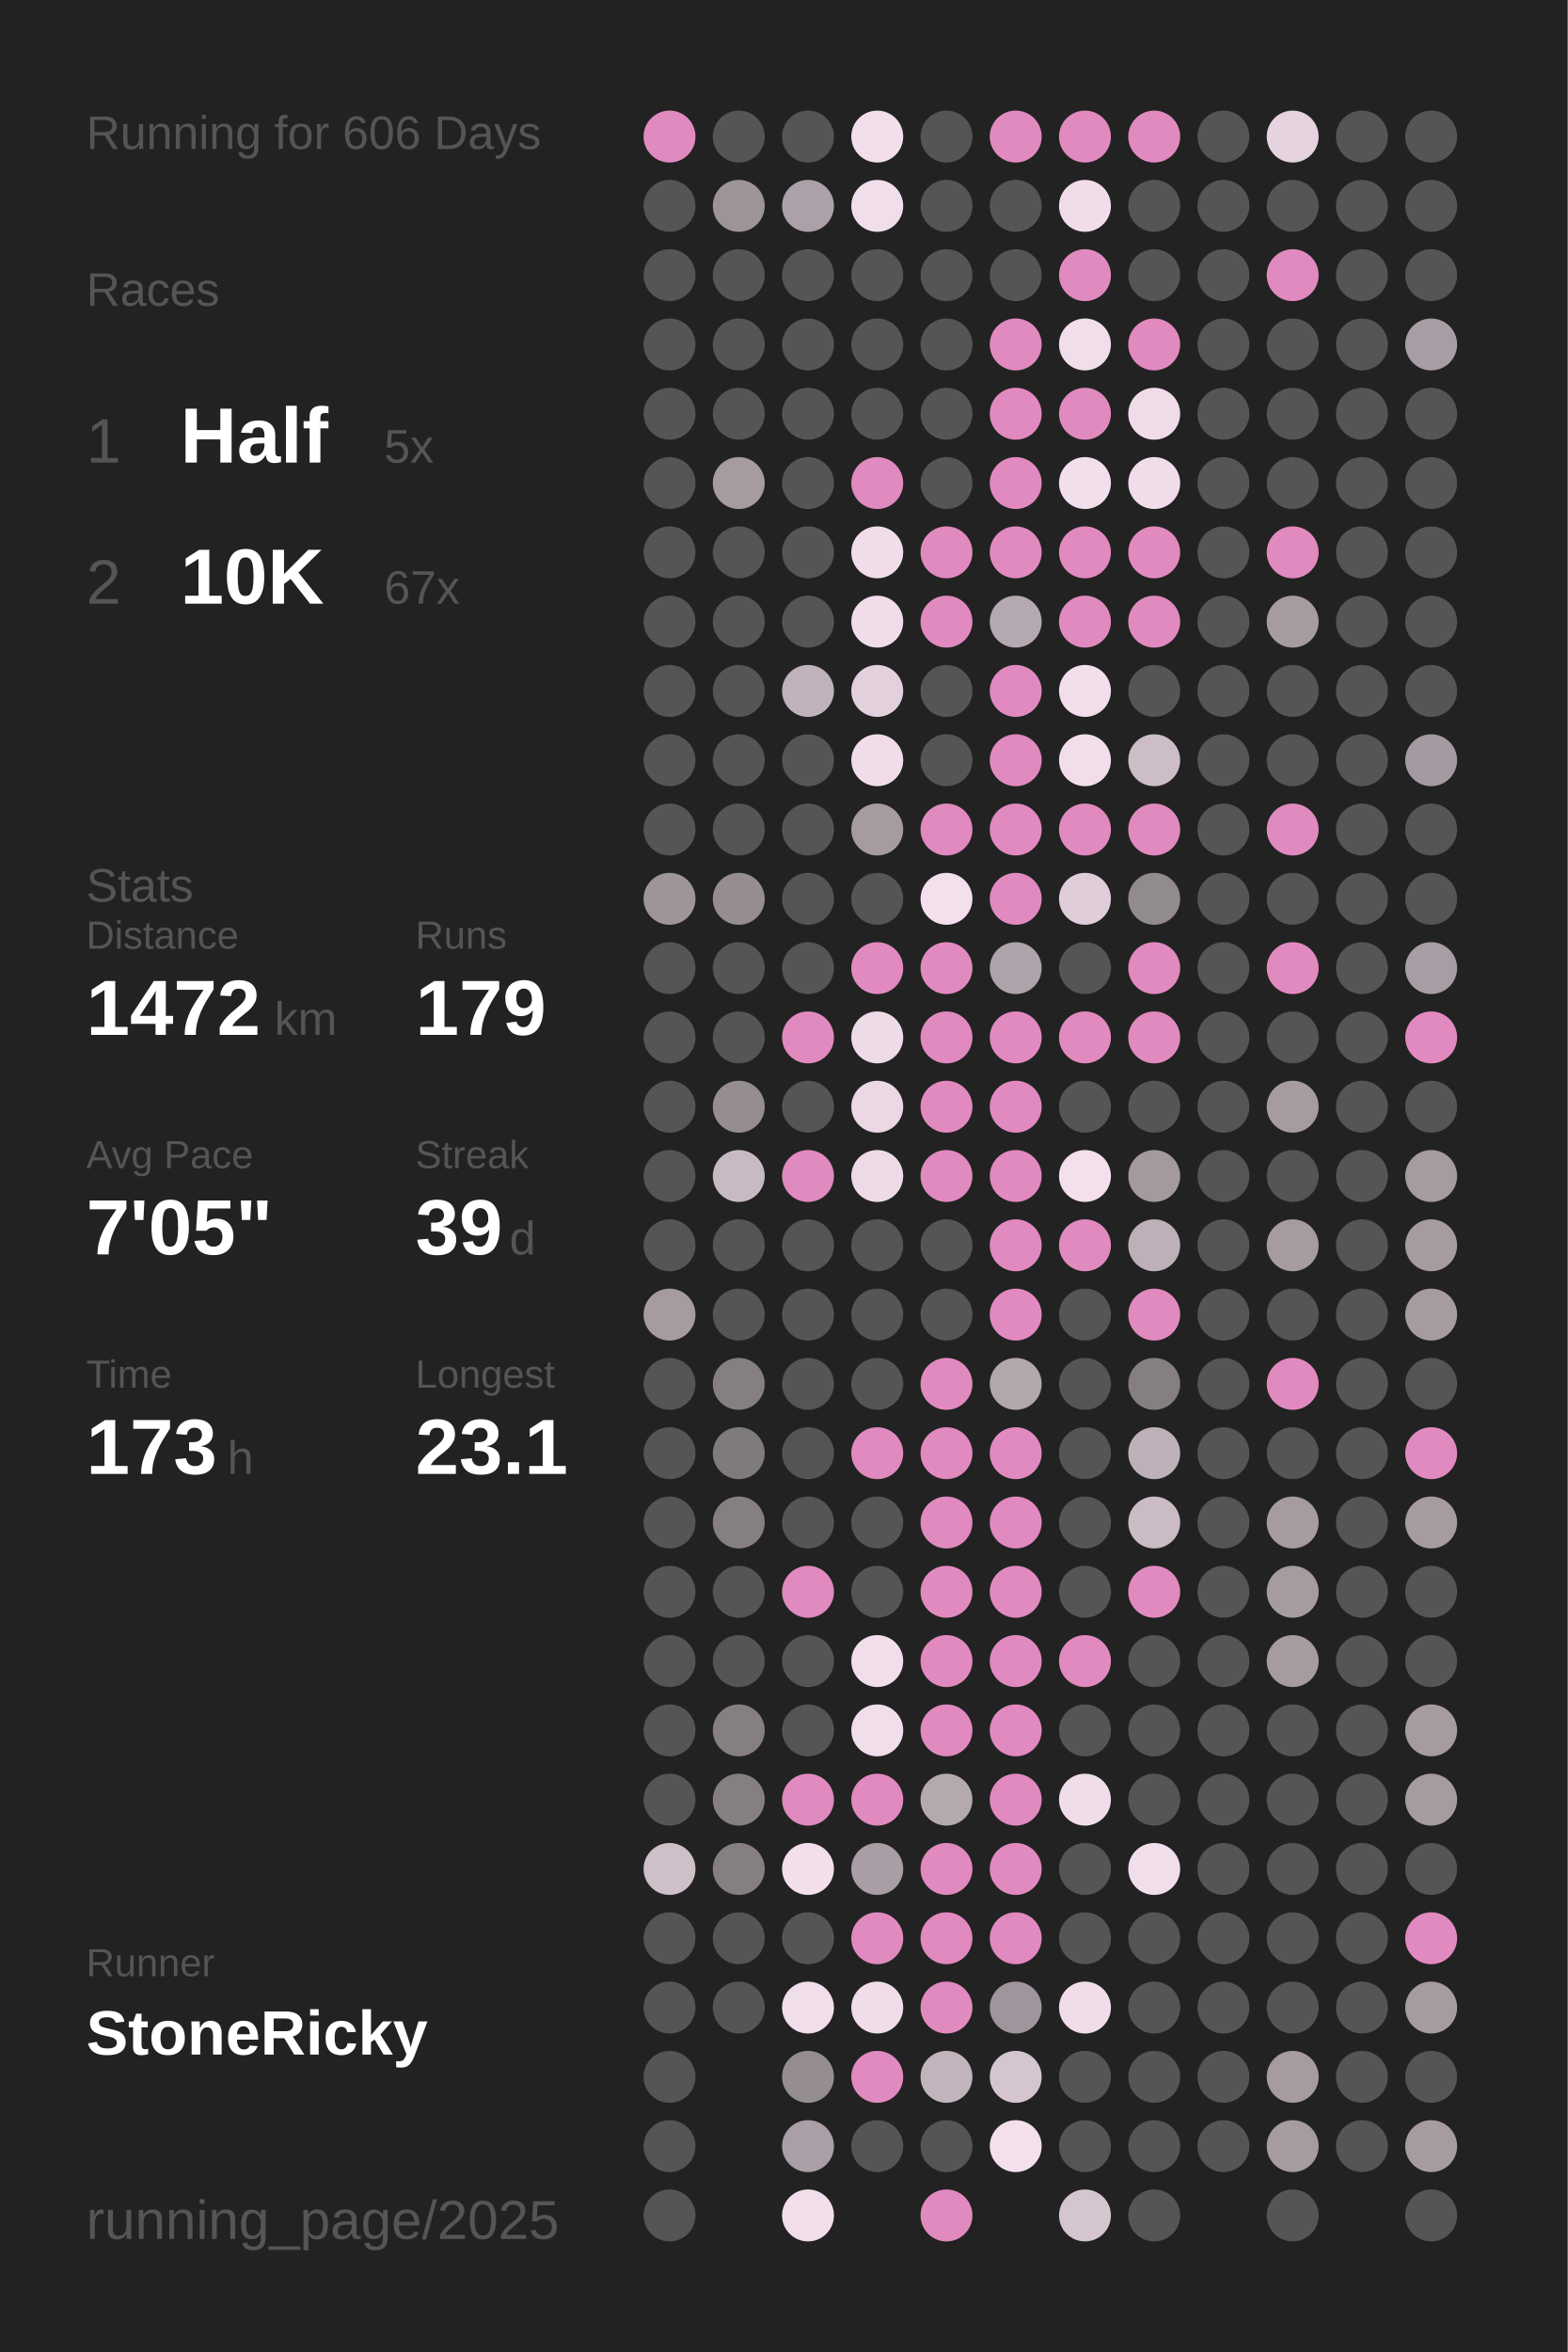
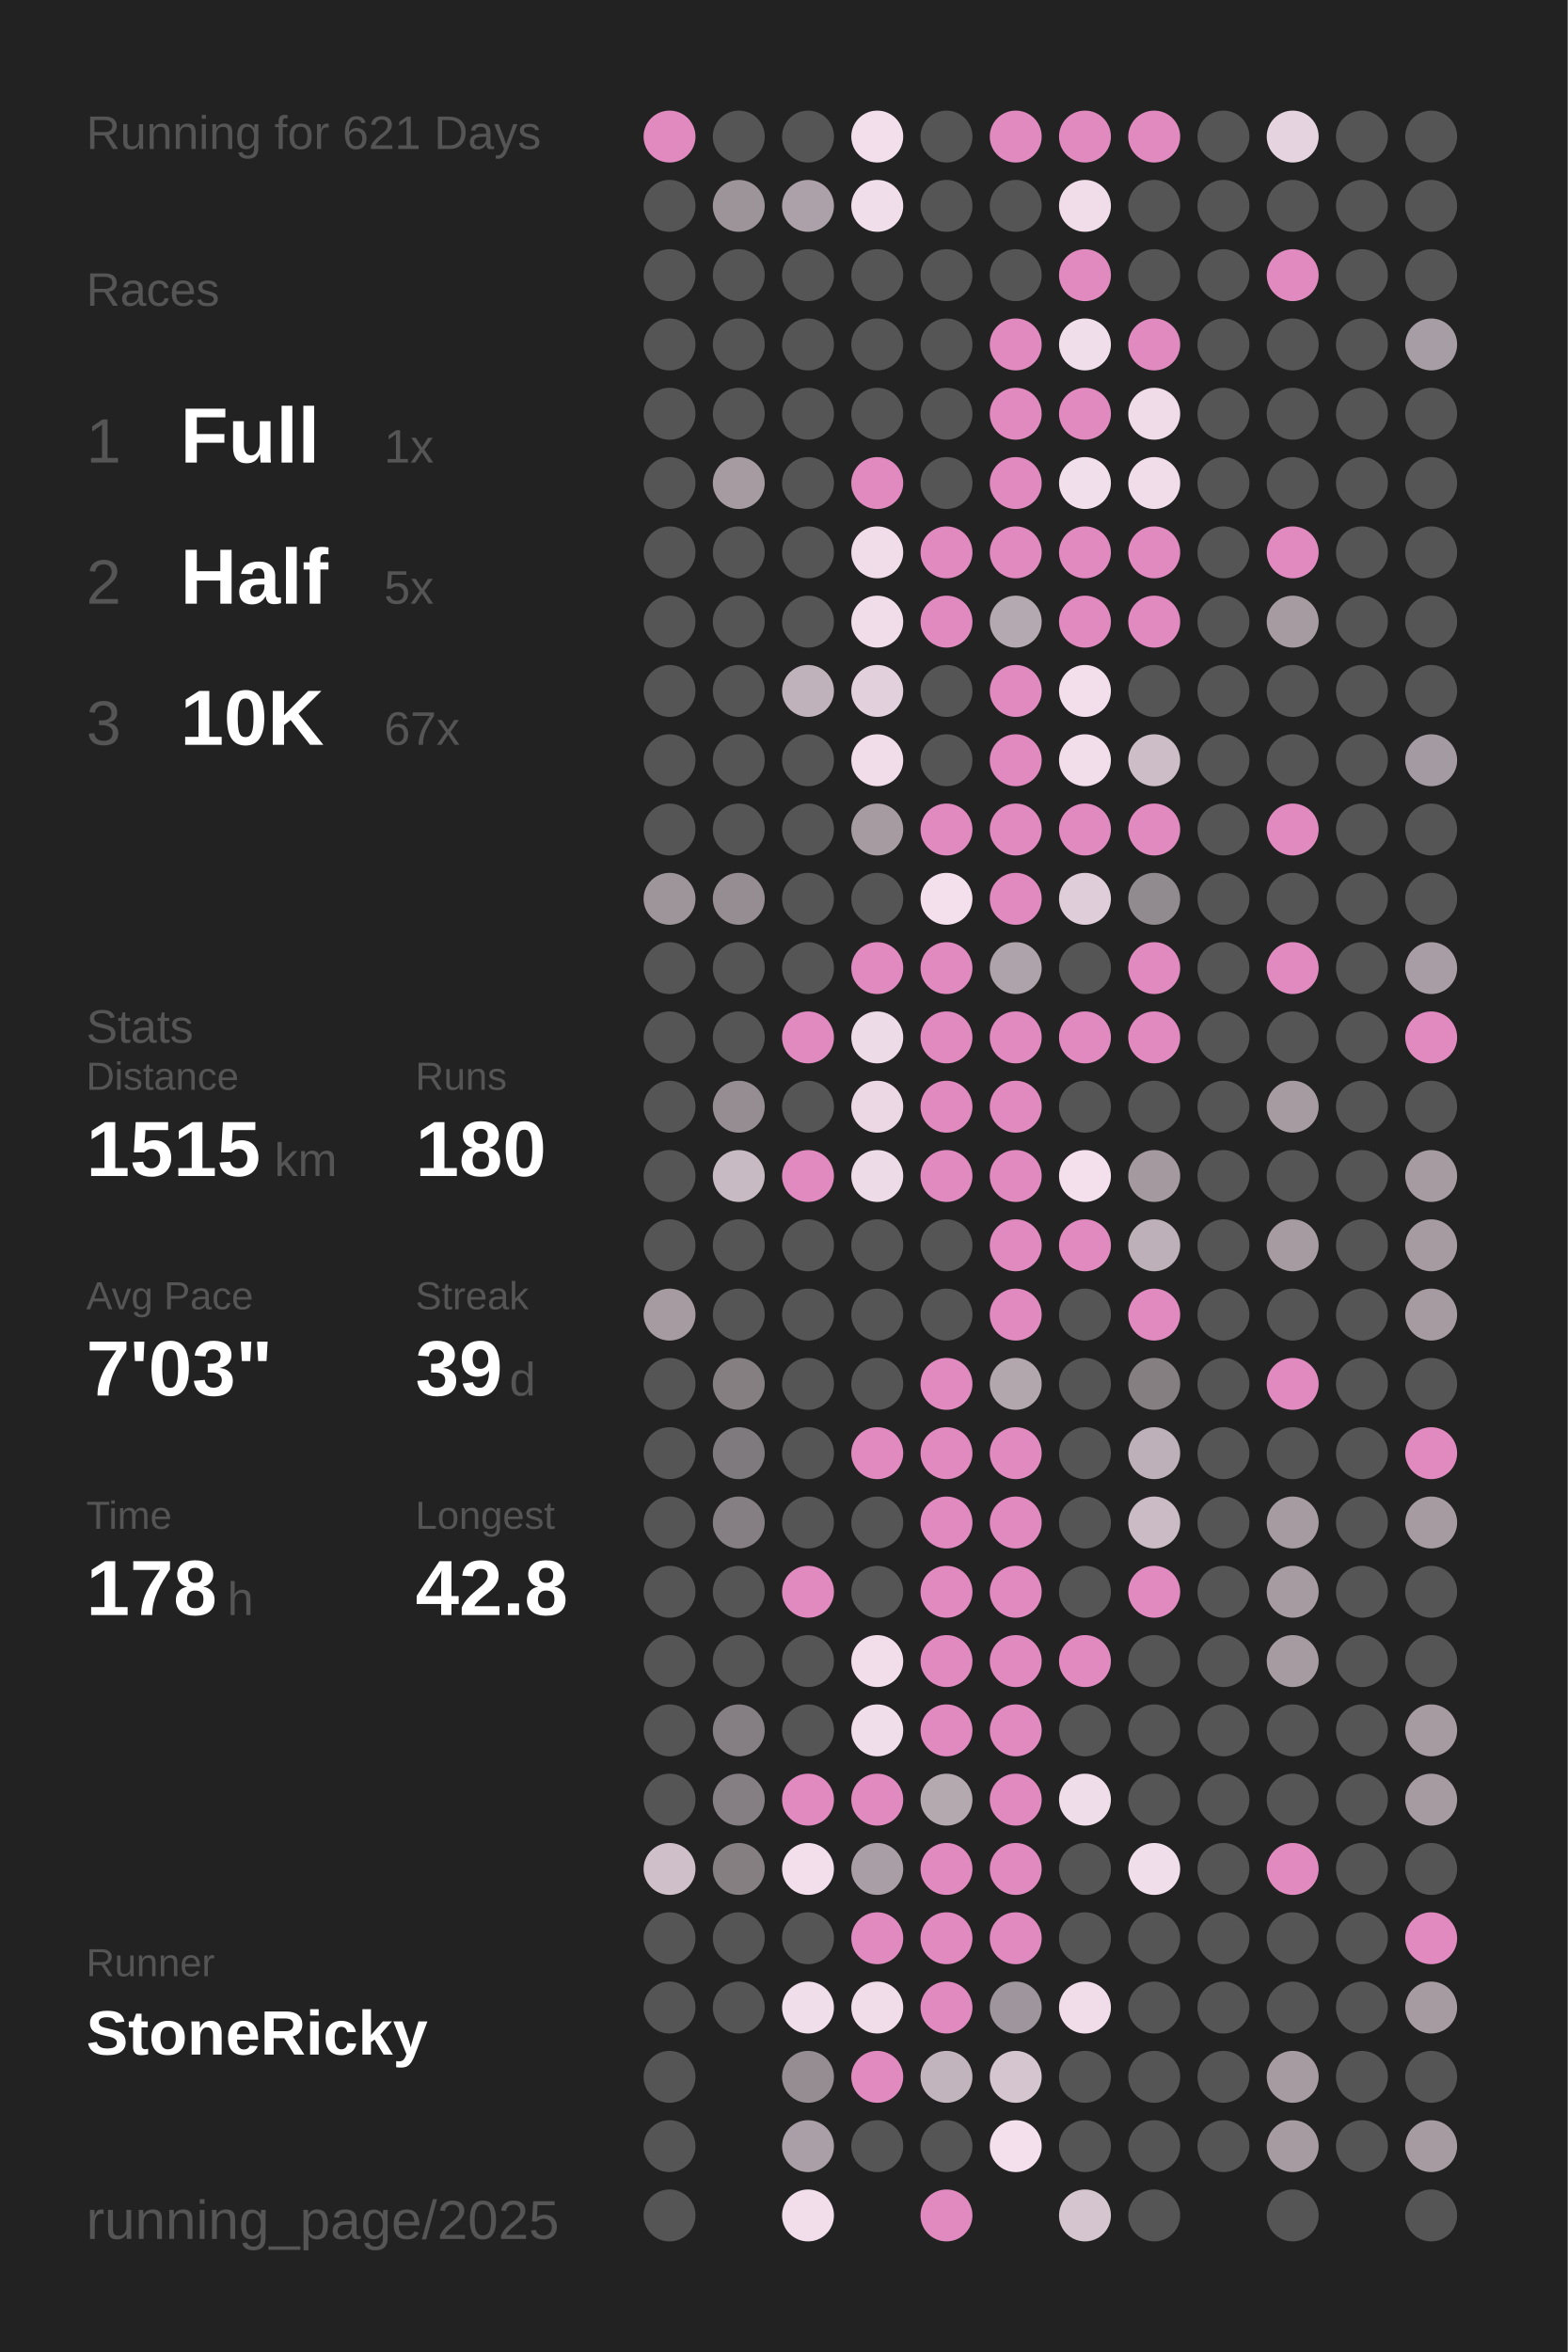
<svg xmlns="http://www.w3.org/2000/svg" baseProfile="full" height="300mm" version="1.1" viewBox="0,0,200,300" width="200mm">
  <defs />
  <rect fill="#222222" height="300" width="200" x="0" y="0" />
-   <text fill="#555555" style="font-size:6px; font-family:Arial;" x="11" y="19">Running for 606 Days</text>
+   <text fill="#555555" style="font-size:6px; font-family:Arial;" x="11" y="19">Running for 621 Days</text>
  <text fill="#555555" style="font-size:6px; font-family:Arial;" x="11" y="39">Races</text>
  <text fill="#555555" style="font-size:8px; font-family:Arial;" x="11" y="59">1</text>
-   <text fill="#FFFFFF" style="font-size:10px; font-family:Arial; font-weight:bold;" x="23" y="59">Half</text>
-   <text fill="#555555" style="font-size:6px; font-family:Arial;" x="49" y="59">5x</text>
+   <text fill="#FFFFFF" style="font-size:10px; font-family:Arial; font-weight:bold;" x="23" y="59">Full</text>
+   <text fill="#555555" style="font-size:6px; font-family:Arial;" x="49" y="59">1x</text>
  <text fill="#555555" style="font-size:8px; font-family:Arial;" x="11" y="77">2</text>
-   <text fill="#FFFFFF" style="font-size:10px; font-family:Arial; font-weight:bold;" x="23" y="77">10K</text>
-   <text fill="#555555" style="font-size:6px; font-family:Arial;" x="49" y="77">67x</text>
-   <text fill="#555555" style="font-size:6px; font-family:Arial;" x="11" y="115">Stats</text>
-   <text fill="#555555" style="font-size:5px; font-family:Arial;" x="11" y="121">Distance</text>
-   <text fill="#FFFFFF" style="font-size:10px; font-family:Arial; font-weight:bold;" x="11" y="132">1472</text>
-   <text fill="#555555" style="font-size:6px; font-family:Arial;" x="35" y="132">km</text>
-   <text fill="#555555" style="font-size:5px; font-family:Arial;" x="53" y="121">Runs</text>
-   <text fill="#FFFFFF" style="font-size:10px; font-family:Arial; font-weight:bold;" x="53" y="132">179</text>
-   <text fill="#555555" style="font-size:5px; font-family:Arial;" x="11" y="149">Avg Pace</text>
-   <text fill="#FFFFFF" style="font-size:10px; font-family:Arial; font-weight:bold;" x="11" y="160">7'05"</text>
-   <text fill="#555555" style="font-size:5px; font-family:Arial;" x="53" y="149">Streak</text>
-   <text fill="#FFFFFF" style="font-size:10px; font-family:Arial; font-weight:bold;" x="53" y="160">39</text>
-   <text fill="#555555" style="font-size:6px; font-family:Arial;" x="65" y="160">d</text>
-   <text fill="#555555" style="font-size:5px; font-family:Arial;" x="11" y="177">Time</text>
-   <text fill="#FFFFFF" style="font-size:10px; font-family:Arial; font-weight:bold;" x="11" y="188">173</text>
-   <text fill="#555555" style="font-size:6px; font-family:Arial;" x="29" y="188">h</text>
-   <text fill="#555555" style="font-size:5px; font-family:Arial;" x="53" y="177">Longest</text>
-   <text fill="#FFFFFF" style="font-size:10px; font-family:Arial; font-weight:bold;" x="53" y="188">23.1</text>
+   <text fill="#FFFFFF" style="font-size:10px; font-family:Arial; font-weight:bold;" x="23" y="77">Half</text>
+   <text fill="#555555" style="font-size:6px; font-family:Arial;" x="49" y="77">5x</text>
+   <text fill="#555555" style="font-size:8px; font-family:Arial;" x="11" y="95">3</text>
+   <text fill="#FFFFFF" style="font-size:10px; font-family:Arial; font-weight:bold;" x="23" y="95">10K</text>
+   <text fill="#555555" style="font-size:6px; font-family:Arial;" x="49" y="95">67x</text>
+   <text fill="#555555" style="font-size:6px; font-family:Arial;" x="11" y="133">Stats</text>
+   <text fill="#555555" style="font-size:5px; font-family:Arial;" x="11" y="139">Distance</text>
+   <text fill="#FFFFFF" style="font-size:10px; font-family:Arial; font-weight:bold;" x="11" y="150">1515</text>
+   <text fill="#555555" style="font-size:6px; font-family:Arial;" x="35" y="150">km</text>
+   <text fill="#555555" style="font-size:5px; font-family:Arial;" x="53" y="139">Runs</text>
+   <text fill="#FFFFFF" style="font-size:10px; font-family:Arial; font-weight:bold;" x="53" y="150">180</text>
+   <text fill="#555555" style="font-size:5px; font-family:Arial;" x="11" y="167">Avg Pace</text>
+   <text fill="#FFFFFF" style="font-size:10px; font-family:Arial; font-weight:bold;" x="11" y="178">7'03"</text>
+   <text fill="#555555" style="font-size:5px; font-family:Arial;" x="53" y="167">Streak</text>
+   <text fill="#FFFFFF" style="font-size:10px; font-family:Arial; font-weight:bold;" x="53" y="178">39</text>
+   <text fill="#555555" style="font-size:6px; font-family:Arial;" x="65" y="178">d</text>
+   <text fill="#555555" style="font-size:5px; font-family:Arial;" x="11" y="195">Time</text>
+   <text fill="#FFFFFF" style="font-size:10px; font-family:Arial; font-weight:bold;" x="11" y="206">178</text>
+   <text fill="#555555" style="font-size:6px; font-family:Arial;" x="29" y="206">h</text>
+   <text fill="#555555" style="font-size:5px; font-family:Arial;" x="53" y="195">Longest</text>
+   <text fill="#FFFFFF" style="font-size:10px; font-family:Arial; font-weight:bold;" x="53" y="206">42.8</text>
  <text fill="#555555" style="font-size:5px; font-family:Arial;" x="11" y="252.065">Runner</text>
  <text fill="#FFFFFF" style="font-size:8px; font-family:Arial; font-weight:bold;" x="11" y="262.065">StoneRicky</text>
  <text fill="#555555" style="font-size:7px; font-family:Arial;" x="11" y="285.581">running_page/2025</text>
  <circle cx="85.417" cy="17.419" fill="#E18ABF" r="3.312" />
  <circle cx="85.417" cy="26.258" fill="#555555" r="3.312" />
  <circle cx="85.417" cy="35.097" fill="#555555" r="3.312" />
  <circle cx="85.417" cy="43.935" fill="#555555" r="3.312" />
  <circle cx="85.417" cy="52.774" fill="#555555" r="3.312" />
  <circle cx="85.417" cy="61.613" fill="#555555" r="3.312" />
  <circle cx="85.417" cy="70.452" fill="#555555" r="3.312" />
  <circle cx="85.417" cy="79.29" fill="#555555" r="3.312" />
  <circle cx="85.417" cy="88.129" fill="#555555" r="3.312" />
  <circle cx="85.417" cy="96.968" fill="#555555" r="3.312" />
  <circle cx="85.417" cy="105.806" fill="#555555" r="3.312" />
  <circle cx="85.417" cy="114.645" fill="#9e959b" r="3.312" />
  <circle cx="85.417" cy="123.484" fill="#555555" r="3.312" />
  <circle cx="85.417" cy="132.323" fill="#555555" r="3.312" />
  <circle cx="85.417" cy="141.161" fill="#555555" r="3.312" />
  <circle cx="85.417" cy="150" fill="#555555" r="3.312" />
  <circle cx="85.417" cy="158.839" fill="#555555" r="3.312" />
  <circle cx="85.417" cy="167.677" fill="#a59ba1" r="3.312" />
  <circle cx="85.417" cy="176.516" fill="#555555" r="3.312" />
  <circle cx="85.417" cy="185.355" fill="#555555" r="3.312" />
  <circle cx="85.417" cy="194.194" fill="#555555" r="3.312" />
  <circle cx="85.417" cy="203.032" fill="#555555" r="3.312" />
  <circle cx="85.417" cy="211.871" fill="#555555" r="3.312" />
  <circle cx="85.417" cy="220.71" fill="#555555" r="3.312" />
  <circle cx="85.417" cy="229.548" fill="#555555" r="3.312" />
  <circle cx="85.417" cy="238.387" fill="#cebfc9" r="3.312" />
  <circle cx="85.417" cy="247.226" fill="#555555" r="3.312" />
  <circle cx="85.417" cy="256.065" fill="#555555" r="3.312" />
  <circle cx="85.417" cy="264.903" fill="#555555" r="3.312" />
  <circle cx="85.417" cy="273.742" fill="#555555" r="3.312" />
  <circle cx="85.417" cy="282.581" fill="#555555" r="3.312" />
  <circle cx="94.25" cy="17.419" fill="#555555" r="3.312" />
  <circle cx="94.25" cy="26.258" fill="#9d949a" r="3.312" />
  <circle cx="94.25" cy="35.097" fill="#555555" r="3.312" />
  <circle cx="94.25" cy="43.935" fill="#555555" r="3.312" />
  <circle cx="94.25" cy="52.774" fill="#555555" r="3.312" />
  <circle cx="94.25" cy="61.613" fill="#a59ba1" r="3.312" />
  <circle cx="94.25" cy="70.452" fill="#555555" r="3.312" />
  <circle cx="94.25" cy="79.29" fill="#555555" r="3.312" />
  <circle cx="94.25" cy="88.129" fill="#555555" r="3.312" />
  <circle cx="94.25" cy="96.968" fill="#555555" r="3.312" />
  <circle cx="94.25" cy="105.806" fill="#555555" r="3.312" />
  <circle cx="94.25" cy="114.645" fill="#958d92" r="3.312" />
  <circle cx="94.25" cy="123.484" fill="#555555" r="3.312" />
  <circle cx="94.25" cy="132.323" fill="#555555" r="3.312" />
  <circle cx="94.25" cy="141.161" fill="#958d92" r="3.312" />
  <circle cx="94.25" cy="150" fill="#c8bac3" r="3.312" />
  <circle cx="94.25" cy="158.839" fill="#555555" r="3.312" />
  <circle cx="94.25" cy="167.677" fill="#555555" r="3.312" />
  <circle cx="94.25" cy="176.516" fill="#857f82" r="3.312" />
  <circle cx="94.25" cy="185.355" fill="#7f7a7d" r="3.312" />
  <circle cx="94.25" cy="194.194" fill="#857f83" r="3.312" />
  <circle cx="94.25" cy="203.032" fill="#555555" r="3.312" />
  <circle cx="94.25" cy="211.871" fill="#555555" r="3.312" />
  <circle cx="94.25" cy="220.71" fill="#857f83" r="3.312" />
  <circle cx="94.25" cy="229.548" fill="#857f83" r="3.312" />
  <circle cx="94.25" cy="238.387" fill="#857f82" r="3.312" />
  <circle cx="94.25" cy="247.226" fill="#555555" r="3.312" />
  <circle cx="94.25" cy="256.065" fill="#555555" r="3.312" />
  <circle cx="103.083" cy="17.419" fill="#555555" r="3.312" />
  <circle cx="103.083" cy="26.258" fill="#aca1a8" r="3.312" />
  <circle cx="103.083" cy="35.097" fill="#555555" r="3.312" />
  <circle cx="103.083" cy="43.935" fill="#555555" r="3.312" />
  <circle cx="103.083" cy="52.774" fill="#555555" r="3.312" />
  <circle cx="103.083" cy="61.613" fill="#555555" r="3.312" />
  <circle cx="103.083" cy="70.452" fill="#555555" r="3.312" />
  <circle cx="103.083" cy="79.29" fill="#555555" r="3.312" />
  <circle cx="103.083" cy="88.129" fill="#bfb2bb" r="3.312" />
  <circle cx="103.083" cy="96.968" fill="#555555" r="3.312" />
  <circle cx="103.083" cy="105.806" fill="#555555" r="3.312" />
  <circle cx="103.083" cy="114.645" fill="#555555" r="3.312" />
  <circle cx="103.083" cy="123.484" fill="#555555" r="3.312" />
  <circle cx="103.083" cy="132.323" fill="#E18ABF" r="3.312" />
  <circle cx="103.083" cy="141.161" fill="#555555" r="3.312" />
  <circle cx="103.083" cy="150" fill="#E18ABF" r="3.312" />
  <circle cx="103.083" cy="158.839" fill="#555555" r="3.312" />
  <circle cx="103.083" cy="167.677" fill="#555555" r="3.312" />
  <circle cx="103.083" cy="176.516" fill="#555555" r="3.312" />
  <circle cx="103.083" cy="185.355" fill="#555555" r="3.312" />
  <circle cx="103.083" cy="194.194" fill="#555555" r="3.312" />
  <circle cx="103.083" cy="203.032" fill="#E18ABF" r="3.312" />
  <circle cx="103.083" cy="211.871" fill="#555555" r="3.312" />
  <circle cx="103.083" cy="220.71" fill="#555555" r="3.312" />
  <circle cx="103.083" cy="229.548" fill="#E18ABF" r="3.312" />
  <circle cx="103.083" cy="238.387" fill="#f3dfec" r="3.312" />
  <circle cx="103.083" cy="247.226" fill="#555555" r="3.312" />
  <circle cx="103.083" cy="256.065" fill="#f1deeb" r="3.312" />
  <circle cx="103.083" cy="264.903" fill="#958d92" r="3.312" />
  <circle cx="103.083" cy="273.742" fill="#aa9fa6" r="3.312" />
  <circle cx="103.083" cy="282.581" fill="#f2deeb" r="3.312" />
  <circle cx="111.917" cy="17.419" fill="#f2dfeb" r="3.312" />
  <circle cx="111.917" cy="26.258" fill="#f1deeb" r="3.312" />
  <circle cx="111.917" cy="35.097" fill="#555555" r="3.312" />
  <circle cx="111.917" cy="43.935" fill="#555555" r="3.312" />
  <circle cx="111.917" cy="52.774" fill="#555555" r="3.312" />
  <circle cx="111.917" cy="61.613" fill="#E18ABF" r="3.312" />
  <circle cx="111.917" cy="70.452" fill="#f1ddea" r="3.312" />
  <circle cx="111.917" cy="79.29" fill="#f1ddea" r="3.312" />
  <circle cx="111.917" cy="88.129" fill="#e2d0dc" r="3.312" />
  <circle cx="111.917" cy="96.968" fill="#f1ddea" r="3.312" />
  <circle cx="111.917" cy="105.806" fill="#a59ba1" r="3.312" />
  <circle cx="111.917" cy="114.645" fill="#555555" r="3.312" />
  <circle cx="111.917" cy="123.484" fill="#E18ABF" r="3.312" />
  <circle cx="111.917" cy="132.323" fill="#eedbe8" r="3.312" />
  <circle cx="111.917" cy="141.161" fill="#ebd8e4" r="3.312" />
  <circle cx="111.917" cy="150" fill="#eedbe8" r="3.312" />
  <circle cx="111.917" cy="158.839" fill="#555555" r="3.312" />
  <circle cx="111.917" cy="167.677" fill="#555555" r="3.312" />
  <circle cx="111.917" cy="176.516" fill="#555555" r="3.312" />
  <circle cx="111.917" cy="185.355" fill="#E18ABF" r="3.312" />
  <circle cx="111.917" cy="194.194" fill="#555555" r="3.312" />
  <circle cx="111.917" cy="203.032" fill="#555555" r="3.312" />
  <circle cx="111.917" cy="211.871" fill="#f2deeb" r="3.312" />
  <circle cx="111.917" cy="220.71" fill="#f1deeb" r="3.312" />
  <circle cx="111.917" cy="229.548" fill="#E18ABF" r="3.312" />
  <circle cx="111.917" cy="238.387" fill="#a99ea5" r="3.312" />
  <circle cx="111.917" cy="247.226" fill="#E18ABF" r="3.312" />
  <circle cx="111.917" cy="256.065" fill="#f0dde9" r="3.312" />
  <circle cx="111.917" cy="264.903" fill="#E18ABF" r="3.312" />
  <circle cx="111.917" cy="273.742" fill="#555555" r="3.312" />
  <circle cx="120.75" cy="17.419" fill="#555555" r="3.312" />
  <circle cx="120.75" cy="26.258" fill="#555555" r="3.312" />
  <circle cx="120.75" cy="35.097" fill="#555555" r="3.312" />
  <circle cx="120.75" cy="43.935" fill="#555555" r="3.312" />
  <circle cx="120.75" cy="52.774" fill="#555555" r="3.312" />
  <circle cx="120.75" cy="61.613" fill="#555555" r="3.312" />
  <circle cx="120.75" cy="70.452" fill="#E18ABF" r="3.312" />
  <circle cx="120.75" cy="79.29" fill="#E18ABF" r="3.312" />
  <circle cx="120.75" cy="88.129" fill="#555555" r="3.312" />
  <circle cx="120.75" cy="96.968" fill="#555555" r="3.312" />
  <circle cx="120.75" cy="105.806" fill="#E18ABF" r="3.312" />
  <circle cx="120.75" cy="114.645" fill="#f4e0ed" r="3.312" />
  <circle cx="120.75" cy="123.484" fill="#E18ABF" r="3.312" />
  <circle cx="120.75" cy="132.323" fill="#E18ABF" r="3.312" />
  <circle cx="120.75" cy="141.161" fill="#E18ABF" r="3.312" />
  <circle cx="120.75" cy="150" fill="#E18ABF" r="3.312" />
  <circle cx="120.75" cy="158.839" fill="#555555" r="3.312" />
  <circle cx="120.75" cy="167.677" fill="#555555" r="3.312" />
  <circle cx="120.75" cy="176.516" fill="#E18ABF" r="3.312" />
  <circle cx="120.75" cy="185.355" fill="#E18ABF" r="3.312" />
  <circle cx="120.75" cy="194.194" fill="#E18ABF" r="3.312" />
  <circle cx="120.75" cy="203.032" fill="#E18ABF" r="3.312" />
  <circle cx="120.75" cy="211.871" fill="#E18ABF" r="3.312" />
  <circle cx="120.75" cy="220.71" fill="#E18ABF" r="3.312" />
  <circle cx="120.75" cy="229.548" fill="#b5a9b0" r="3.312" />
  <circle cx="120.75" cy="238.387" fill="#E18ABF" r="3.312" />
  <circle cx="120.75" cy="247.226" fill="#E18ABF" r="3.312" />
  <circle cx="120.75" cy="256.065" fill="#E18ABF" r="3.312" />
  <circle cx="120.75" cy="264.903" fill="#c2b4bd" r="3.312" />
  <circle cx="120.75" cy="273.742" fill="#555555" r="3.312" />
  <circle cx="120.75" cy="282.581" fill="#E18ABF" r="3.312" />
  <circle cx="129.583" cy="17.419" fill="#E18ABF" r="3.312" />
  <circle cx="129.583" cy="26.258" fill="#555555" r="3.312" />
  <circle cx="129.583" cy="35.097" fill="#555555" r="3.312" />
  <circle cx="129.583" cy="43.935" fill="#E18ABF" r="3.312" />
  <circle cx="129.583" cy="52.774" fill="#E18ABF" r="3.312" />
  <circle cx="129.583" cy="61.613" fill="#E18ABF" r="3.312" />
  <circle cx="129.583" cy="70.452" fill="#E18ABF" r="3.312" />
  <circle cx="129.583" cy="79.29" fill="#b5a9b1" r="3.312" />
  <circle cx="129.583" cy="88.129" fill="#E18ABF" r="3.312" />
  <circle cx="129.583" cy="96.968" fill="#E18ABF" r="3.312" />
  <circle cx="129.583" cy="105.806" fill="#E18ABF" r="3.312" />
  <circle cx="129.583" cy="114.645" fill="#E18ABF" r="3.312" />
  <circle cx="129.583" cy="123.484" fill="#aea3aa" r="3.312" />
  <circle cx="129.583" cy="132.323" fill="#E18ABF" r="3.312" />
  <circle cx="129.583" cy="141.161" fill="#E18ABF" r="3.312" />
  <circle cx="129.583" cy="150" fill="#E18ABF" r="3.312" />
  <circle cx="129.583" cy="158.839" fill="#E18ABF" r="3.312" />
  <circle cx="129.583" cy="167.677" fill="#E18ABF" r="3.312" />
  <circle cx="129.583" cy="176.516" fill="#b3a7ae" r="3.312" />
  <circle cx="129.583" cy="185.355" fill="#E18ABF" r="3.312" />
  <circle cx="129.583" cy="194.194" fill="#E18ABF" r="3.312" />
  <circle cx="129.583" cy="203.032" fill="#E18ABF" r="3.312" />
  <circle cx="129.583" cy="211.871" fill="#E18ABF" r="3.312" />
  <circle cx="129.583" cy="220.71" fill="#E18ABF" r="3.312" />
  <circle cx="129.583" cy="229.548" fill="#E18ABF" r="3.312" />
  <circle cx="129.583" cy="238.387" fill="#E18ABF" r="3.312" />
  <circle cx="129.583" cy="247.226" fill="#E18ABF" r="3.312" />
  <circle cx="129.583" cy="256.065" fill="#9f959c" r="3.312" />
  <circle cx="129.583" cy="264.903" fill="#d5c5cf" r="3.312" />
  <circle cx="129.583" cy="273.742" fill="#f4e0ed" r="3.312" />
  <circle cx="138.417" cy="17.419" fill="#E18ABF" r="3.312" />
  <circle cx="138.417" cy="26.258" fill="#f1ddea" r="3.312" />
  <circle cx="138.417" cy="35.097" fill="#E18ABF" r="3.312" />
  <circle cx="138.417" cy="43.935" fill="#f1deeb" r="3.312" />
  <circle cx="138.417" cy="52.774" fill="#E18ABF" r="3.312" />
  <circle cx="138.417" cy="61.613" fill="#f2dfec" r="3.312" />
  <circle cx="138.417" cy="70.452" fill="#E18ABF" r="3.312" />
  <circle cx="138.417" cy="79.29" fill="#E18ABF" r="3.312" />
  <circle cx="138.417" cy="88.129" fill="#f2dfeb" r="3.312" />
  <circle cx="138.417" cy="96.968" fill="#f2deeb" r="3.312" />
  <circle cx="138.417" cy="105.806" fill="#E18ABF" r="3.312" />
  <circle cx="138.417" cy="114.645" fill="#dfced9" r="3.312" />
  <circle cx="138.417" cy="123.484" fill="#555555" r="3.312" />
  <circle cx="138.417" cy="132.323" fill="#E18ABF" r="3.312" />
  <circle cx="138.417" cy="141.161" fill="#555555" r="3.312" />
  <circle cx="138.417" cy="150" fill="#f4e0ed" r="3.312" />
  <circle cx="138.417" cy="158.839" fill="#E18ABF" r="3.312" />
  <circle cx="138.417" cy="167.677" fill="#555555" r="3.312" />
  <circle cx="138.417" cy="176.516" fill="#555555" r="3.312" />
  <circle cx="138.417" cy="185.355" fill="#555555" r="3.312" />
  <circle cx="138.417" cy="194.194" fill="#555555" r="3.312" />
  <circle cx="138.417" cy="203.032" fill="#555555" r="3.312" />
  <circle cx="138.417" cy="211.871" fill="#E18ABF" r="3.312" />
  <circle cx="138.417" cy="220.71" fill="#555555" r="3.312" />
  <circle cx="138.417" cy="229.548" fill="#f0ddea" r="3.312" />
  <circle cx="138.417" cy="238.387" fill="#555555" r="3.312" />
  <circle cx="138.417" cy="247.226" fill="#555555" r="3.312" />
  <circle cx="138.417" cy="256.065" fill="#f0dde9" r="3.312" />
  <circle cx="138.417" cy="264.903" fill="#555555" r="3.312" />
  <circle cx="138.417" cy="273.742" fill="#555555" r="3.312" />
  <circle cx="138.417" cy="282.581" fill="#d5c5cf" r="3.312" />
  <circle cx="147.25" cy="17.419" fill="#E18ABF" r="3.312" />
  <circle cx="147.25" cy="26.258" fill="#555555" r="3.312" />
  <circle cx="147.25" cy="35.097" fill="#555555" r="3.312" />
  <circle cx="147.25" cy="43.935" fill="#E18ABF" r="3.312" />
  <circle cx="147.25" cy="52.774" fill="#efdce8" r="3.312" />
  <circle cx="147.25" cy="61.613" fill="#f0dde9" r="3.312" />
  <circle cx="147.25" cy="70.452" fill="#E18ABF" r="3.312" />
  <circle cx="147.25" cy="79.29" fill="#E18ABF" r="3.312" />
  <circle cx="147.25" cy="88.129" fill="#555555" r="3.312" />
  <circle cx="147.25" cy="96.968" fill="#ccbdc7" r="3.312" />
  <circle cx="147.25" cy="105.806" fill="#E18ABF" r="3.312" />
  <circle cx="147.25" cy="114.645" fill="#918a8f" r="3.312" />
  <circle cx="147.25" cy="123.484" fill="#E18ABF" r="3.312" />
  <circle cx="147.25" cy="132.323" fill="#E18ABF" r="3.312" />
  <circle cx="147.25" cy="141.161" fill="#555555" r="3.312" />
  <circle cx="147.25" cy="150" fill="#a3999f" r="3.312" />
  <circle cx="147.25" cy="158.839" fill="#bdb0b8" r="3.312" />
  <circle cx="147.25" cy="167.677" fill="#E18ABF" r="3.312" />
  <circle cx="147.25" cy="176.516" fill="#857f82" r="3.312" />
  <circle cx="147.25" cy="185.355" fill="#bdb0b9" r="3.312" />
  <circle cx="147.25" cy="194.194" fill="#cabbc4" r="3.312" />
  <circle cx="147.25" cy="203.032" fill="#E18ABF" r="3.312" />
  <circle cx="147.25" cy="211.871" fill="#555555" r="3.312" />
  <circle cx="147.25" cy="220.71" fill="#555555" r="3.312" />
  <circle cx="147.25" cy="229.548" fill="#555555" r="3.312" />
  <circle cx="147.25" cy="238.387" fill="#f1deeb" r="3.312" />
  <circle cx="147.25" cy="247.226" fill="#555555" r="3.312" />
  <circle cx="147.25" cy="256.065" fill="#555555" r="3.312" />
  <circle cx="147.25" cy="264.903" fill="#555555" r="3.312" />
  <circle cx="147.25" cy="273.742" fill="#555555" r="3.312" />
  <circle cx="147.25" cy="282.581" fill="#555555" r="3.312" />
  <circle cx="156.083" cy="17.419" fill="#555555" r="3.312" />
  <circle cx="156.083" cy="26.258" fill="#555555" r="3.312" />
  <circle cx="156.083" cy="35.097" fill="#555555" r="3.312" />
  <circle cx="156.083" cy="43.935" fill="#555555" r="3.312" />
  <circle cx="156.083" cy="52.774" fill="#555555" r="3.312" />
  <circle cx="156.083" cy="61.613" fill="#555555" r="3.312" />
  <circle cx="156.083" cy="70.452" fill="#555555" r="3.312" />
  <circle cx="156.083" cy="79.29" fill="#555555" r="3.312" />
  <circle cx="156.083" cy="88.129" fill="#555555" r="3.312" />
  <circle cx="156.083" cy="96.968" fill="#555555" r="3.312" />
  <circle cx="156.083" cy="105.806" fill="#555555" r="3.312" />
  <circle cx="156.083" cy="114.645" fill="#555555" r="3.312" />
  <circle cx="156.083" cy="123.484" fill="#555555" r="3.312" />
  <circle cx="156.083" cy="132.323" fill="#555555" r="3.312" />
  <circle cx="156.083" cy="141.161" fill="#555555" r="3.312" />
  <circle cx="156.083" cy="150" fill="#555555" r="3.312" />
  <circle cx="156.083" cy="158.839" fill="#555555" r="3.312" />
  <circle cx="156.083" cy="167.677" fill="#555555" r="3.312" />
  <circle cx="156.083" cy="176.516" fill="#555555" r="3.312" />
  <circle cx="156.083" cy="185.355" fill="#555555" r="3.312" />
  <circle cx="156.083" cy="194.194" fill="#555555" r="3.312" />
  <circle cx="156.083" cy="203.032" fill="#555555" r="3.312" />
  <circle cx="156.083" cy="211.871" fill="#555555" r="3.312" />
  <circle cx="156.083" cy="220.71" fill="#555555" r="3.312" />
  <circle cx="156.083" cy="229.548" fill="#555555" r="3.312" />
  <circle cx="156.083" cy="238.387" fill="#555555" r="3.312" />
  <circle cx="156.083" cy="247.226" fill="#555555" r="3.312" />
  <circle cx="156.083" cy="256.065" fill="#555555" r="3.312" />
  <circle cx="156.083" cy="264.903" fill="#555555" r="3.312" />
  <circle cx="156.083" cy="273.742" fill="#555555" r="3.312" />
  <circle cx="164.917" cy="17.419" fill="#e5d3df" r="3.312" />
  <circle cx="164.917" cy="26.258" fill="#555555" r="3.312" />
  <circle cx="164.917" cy="35.097" fill="#E18ABF" r="3.312" />
  <circle cx="164.917" cy="43.935" fill="#555555" r="3.312" />
  <circle cx="164.917" cy="52.774" fill="#555555" r="3.312" />
  <circle cx="164.917" cy="61.613" fill="#555555" r="3.312" />
  <circle cx="164.917" cy="70.452" fill="#E18ABF" r="3.312" />
  <circle cx="164.917" cy="79.29" fill="#a59ba1" r="3.312" />
  <circle cx="164.917" cy="88.129" fill="#555555" r="3.312" />
  <circle cx="164.917" cy="96.968" fill="#555555" r="3.312" />
  <circle cx="164.917" cy="105.806" fill="#E18ABF" r="3.312" />
  <circle cx="164.917" cy="114.645" fill="#555555" r="3.312" />
  <circle cx="164.917" cy="123.484" fill="#E18ABF" r="3.312" />
  <circle cx="164.917" cy="132.323" fill="#555555" r="3.312" />
  <circle cx="164.917" cy="141.161" fill="#a59ba1" r="3.312" />
  <circle cx="164.917" cy="150" fill="#555555" r="3.312" />
  <circle cx="164.917" cy="158.839" fill="#a59ba1" r="3.312" />
  <circle cx="164.917" cy="167.677" fill="#555555" r="3.312" />
  <circle cx="164.917" cy="176.516" fill="#E18ABF" r="3.312" />
  <circle cx="164.917" cy="185.355" fill="#555555" r="3.312" />
  <circle cx="164.917" cy="194.194" fill="#a59ba1" r="3.312" />
  <circle cx="164.917" cy="203.032" fill="#a59ba1" r="3.312" />
  <circle cx="164.917" cy="211.871" fill="#a59ba1" r="3.312" />
  <circle cx="164.917" cy="220.71" fill="#555555" r="3.312" />
  <circle cx="164.917" cy="229.548" fill="#555555" r="3.312" />
-   <circle cx="164.917" cy="238.387" fill="#555555" r="3.312" />
+   <circle cx="164.917" cy="238.387" fill="#E18ABF" r="3.312" />
  <circle cx="164.917" cy="247.226" fill="#555555" r="3.312" />
  <circle cx="164.917" cy="256.065" fill="#555555" r="3.312" />
  <circle cx="164.917" cy="264.903" fill="#a59ba1" r="3.312" />
  <circle cx="164.917" cy="273.742" fill="#a59ba1" r="3.312" />
  <circle cx="164.917" cy="282.581" fill="#555555" r="3.312" />
  <circle cx="173.75" cy="17.419" fill="#555555" r="3.312" />
  <circle cx="173.75" cy="26.258" fill="#555555" r="3.312" />
  <circle cx="173.75" cy="35.097" fill="#555555" r="3.312" />
  <circle cx="173.75" cy="43.935" fill="#555555" r="3.312" />
  <circle cx="173.75" cy="52.774" fill="#555555" r="3.312" />
  <circle cx="173.75" cy="61.613" fill="#555555" r="3.312" />
  <circle cx="173.75" cy="70.452" fill="#555555" r="3.312" />
  <circle cx="173.75" cy="79.29" fill="#555555" r="3.312" />
  <circle cx="173.75" cy="88.129" fill="#555555" r="3.312" />
  <circle cx="173.75" cy="96.968" fill="#555555" r="3.312" />
  <circle cx="173.75" cy="105.806" fill="#555555" r="3.312" />
  <circle cx="173.75" cy="114.645" fill="#555555" r="3.312" />
  <circle cx="173.75" cy="123.484" fill="#555555" r="3.312" />
  <circle cx="173.75" cy="132.323" fill="#555555" r="3.312" />
  <circle cx="173.75" cy="141.161" fill="#555555" r="3.312" />
  <circle cx="173.75" cy="150" fill="#555555" r="3.312" />
  <circle cx="173.75" cy="158.839" fill="#555555" r="3.312" />
  <circle cx="173.75" cy="167.677" fill="#555555" r="3.312" />
  <circle cx="173.75" cy="176.516" fill="#555555" r="3.312" />
  <circle cx="173.75" cy="185.355" fill="#555555" r="3.312" />
  <circle cx="173.75" cy="194.194" fill="#555555" r="3.312" />
  <circle cx="173.75" cy="203.032" fill="#555555" r="3.312" />
  <circle cx="173.75" cy="211.871" fill="#555555" r="3.312" />
  <circle cx="173.75" cy="220.71" fill="#555555" r="3.312" />
  <circle cx="173.75" cy="229.548" fill="#555555" r="3.312" />
  <circle cx="173.75" cy="238.387" fill="#555555" r="3.312" />
  <circle cx="173.75" cy="247.226" fill="#555555" r="3.312" />
  <circle cx="173.75" cy="256.065" fill="#555555" r="3.312" />
  <circle cx="173.75" cy="264.903" fill="#555555" r="3.312" />
  <circle cx="173.75" cy="273.742" fill="#555555" r="3.312" />
  <circle cx="182.583" cy="17.419" fill="#555555" r="3.312" />
  <circle cx="182.583" cy="26.258" fill="#555555" r="3.312" />
  <circle cx="182.583" cy="35.097" fill="#555555" r="3.312" />
  <circle cx="182.583" cy="43.935" fill="#a79da4" r="3.312" />
  <circle cx="182.583" cy="52.774" fill="#555555" r="3.312" />
  <circle cx="182.583" cy="61.613" fill="#555555" r="3.312" />
  <circle cx="182.583" cy="70.452" fill="#555555" r="3.312" />
  <circle cx="182.583" cy="79.29" fill="#555555" r="3.312" />
  <circle cx="182.583" cy="88.129" fill="#555555" r="3.312" />
  <circle cx="182.583" cy="96.968" fill="#a49aa1" r="3.312" />
  <circle cx="182.583" cy="105.806" fill="#555555" r="3.312" />
  <circle cx="182.583" cy="114.645" fill="#555555" r="3.312" />
  <circle cx="182.583" cy="123.484" fill="#a89da4" r="3.312" />
  <circle cx="182.583" cy="132.323" fill="#E18ABF" r="3.312" />
  <circle cx="182.583" cy="141.161" fill="#555555" r="3.312" />
  <circle cx="182.583" cy="150" fill="#a59ba1" r="3.312" />
  <circle cx="182.583" cy="158.839" fill="#a59ba1" r="3.312" />
  <circle cx="182.583" cy="167.677" fill="#a59ba1" r="3.312" />
  <circle cx="182.583" cy="176.516" fill="#555555" r="3.312" />
  <circle cx="182.583" cy="185.355" fill="#E18ABF" r="3.312" />
  <circle cx="182.583" cy="194.194" fill="#a59ba1" r="3.312" />
  <circle cx="182.583" cy="203.032" fill="#555555" r="3.312" />
  <circle cx="182.583" cy="211.871" fill="#555555" r="3.312" />
  <circle cx="182.583" cy="220.71" fill="#a59ba1" r="3.312" />
  <circle cx="182.583" cy="229.548" fill="#a59ba1" r="3.312" />
  <circle cx="182.583" cy="238.387" fill="#555555" r="3.312" />
  <circle cx="182.583" cy="247.226" fill="#E18ABF" r="3.312" />
  <circle cx="182.583" cy="256.065" fill="#a59ba1" r="3.312" />
  <circle cx="182.583" cy="264.903" fill="#555555" r="3.312" />
  <circle cx="182.583" cy="273.742" fill="#a59ba1" r="3.312" />
  <circle cx="182.583" cy="282.581" fill="#555555" r="3.312" />
</svg>
